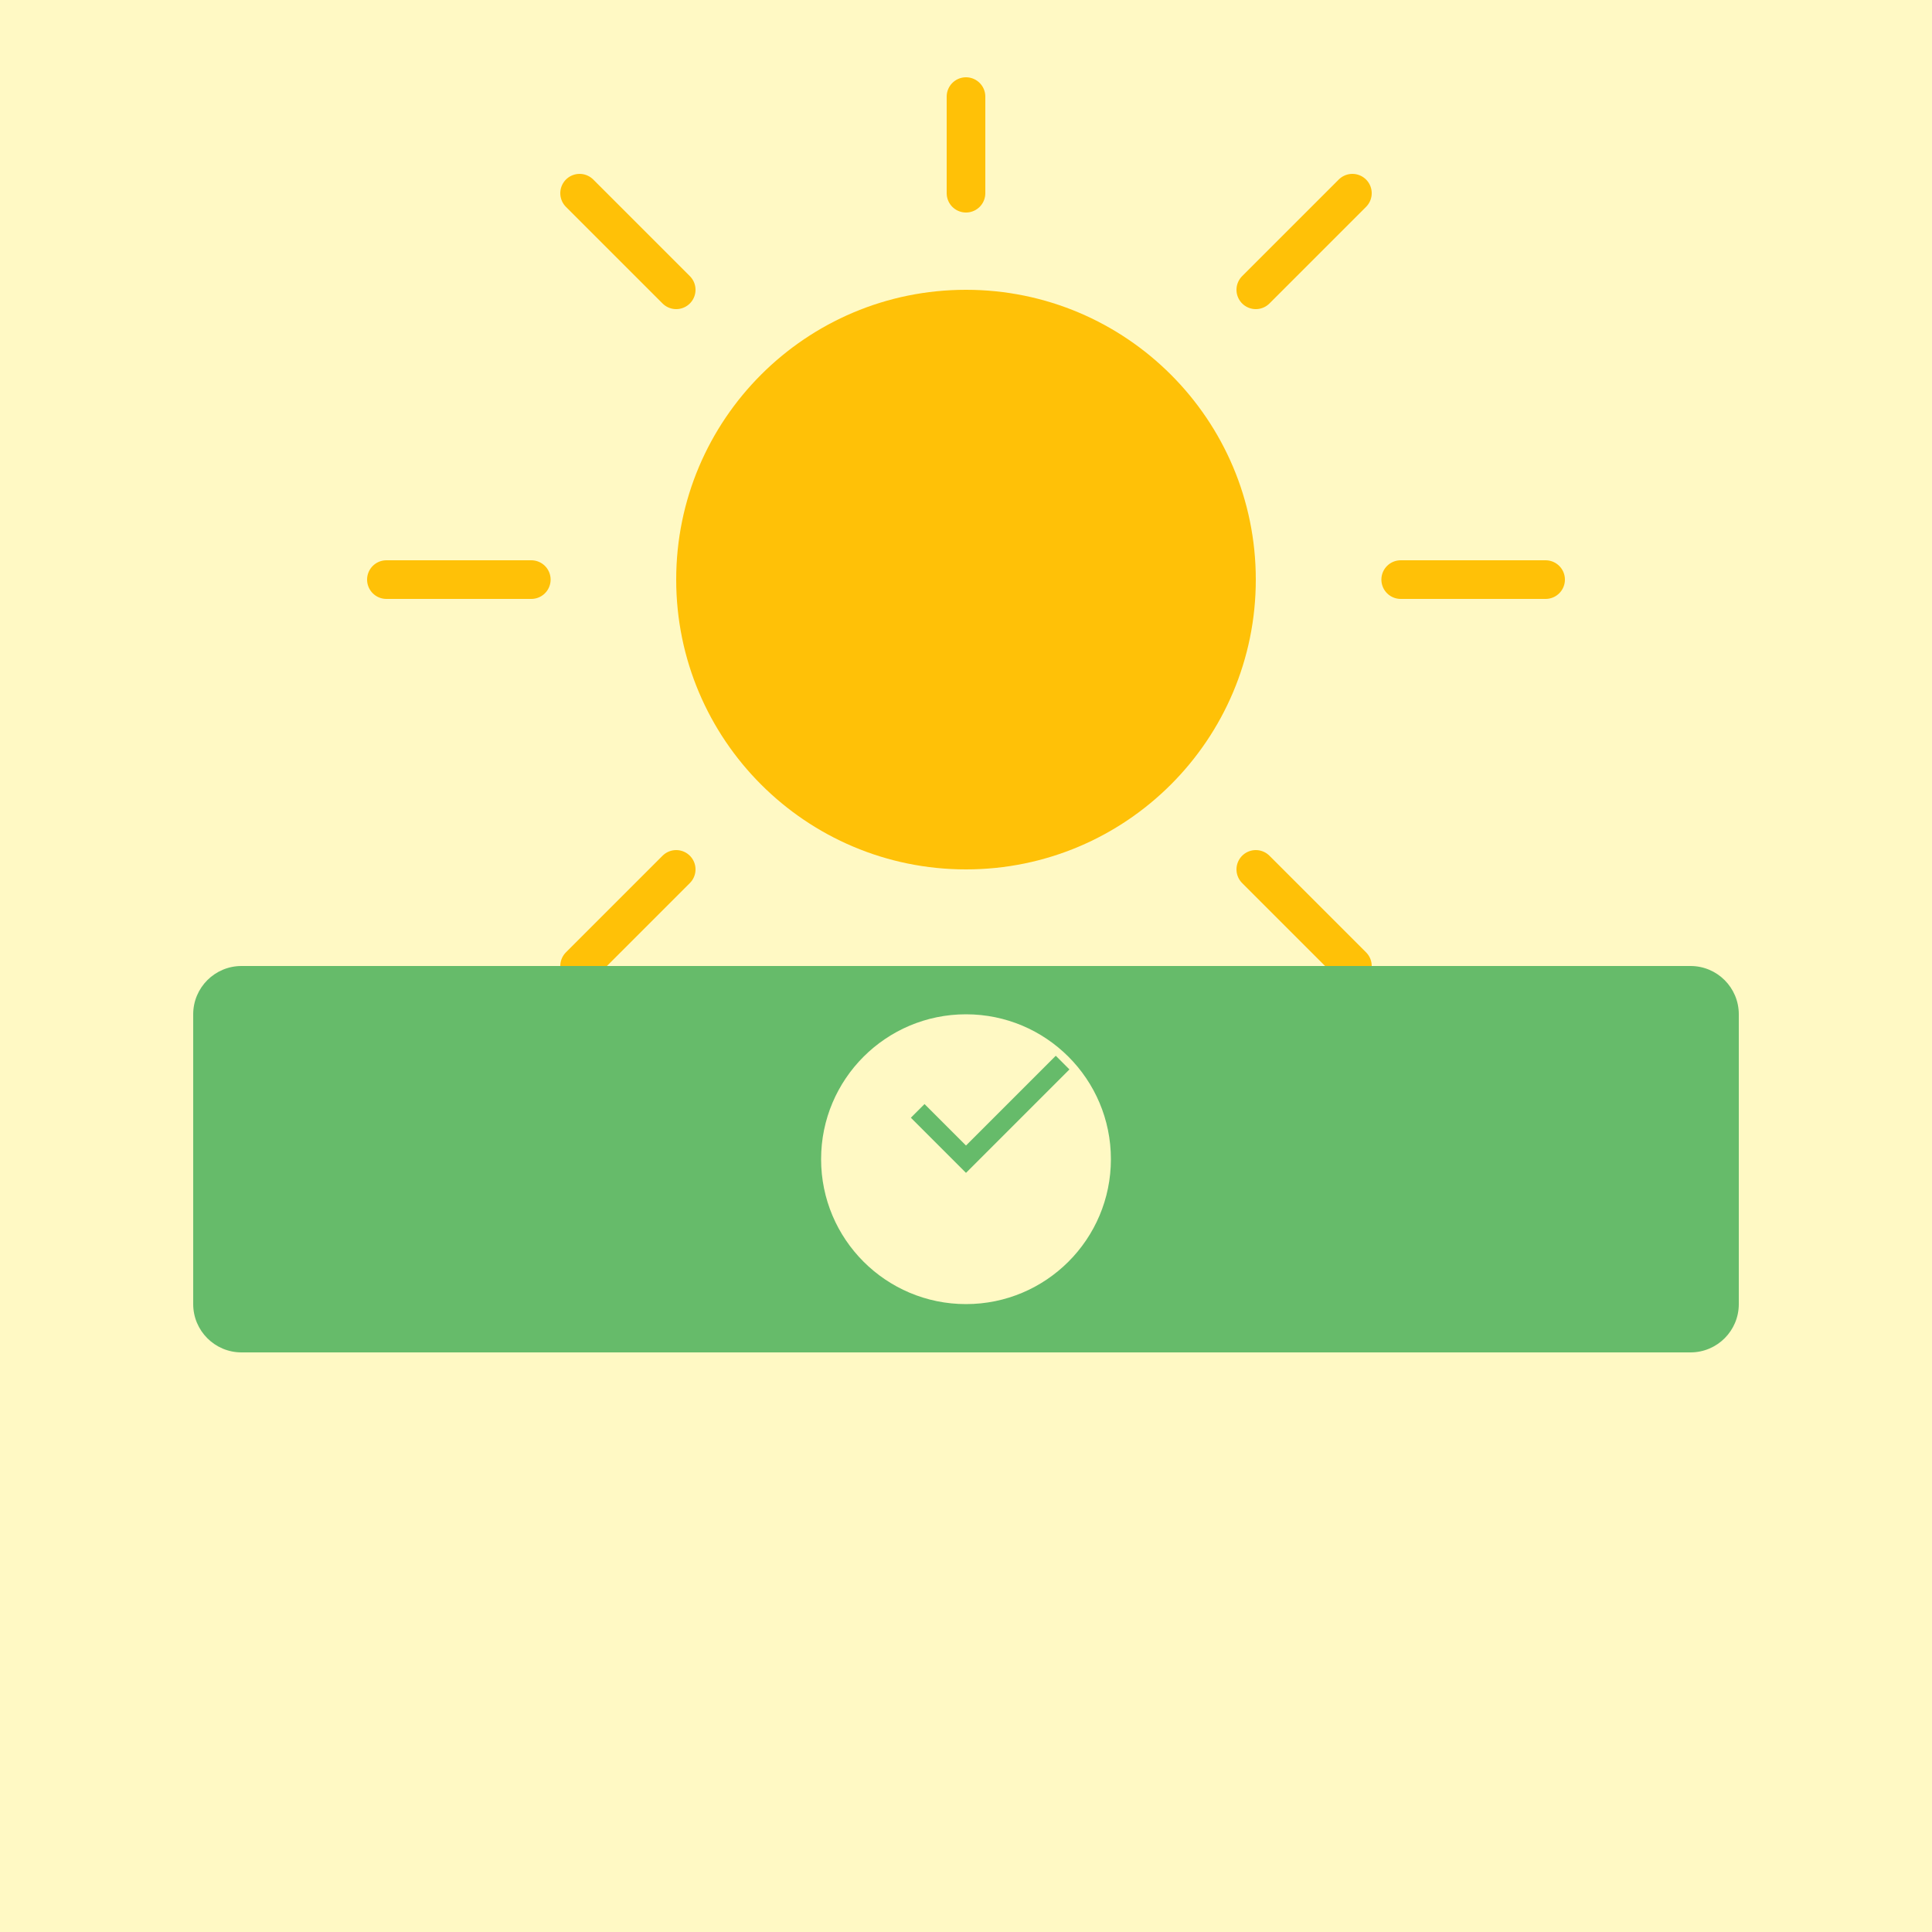
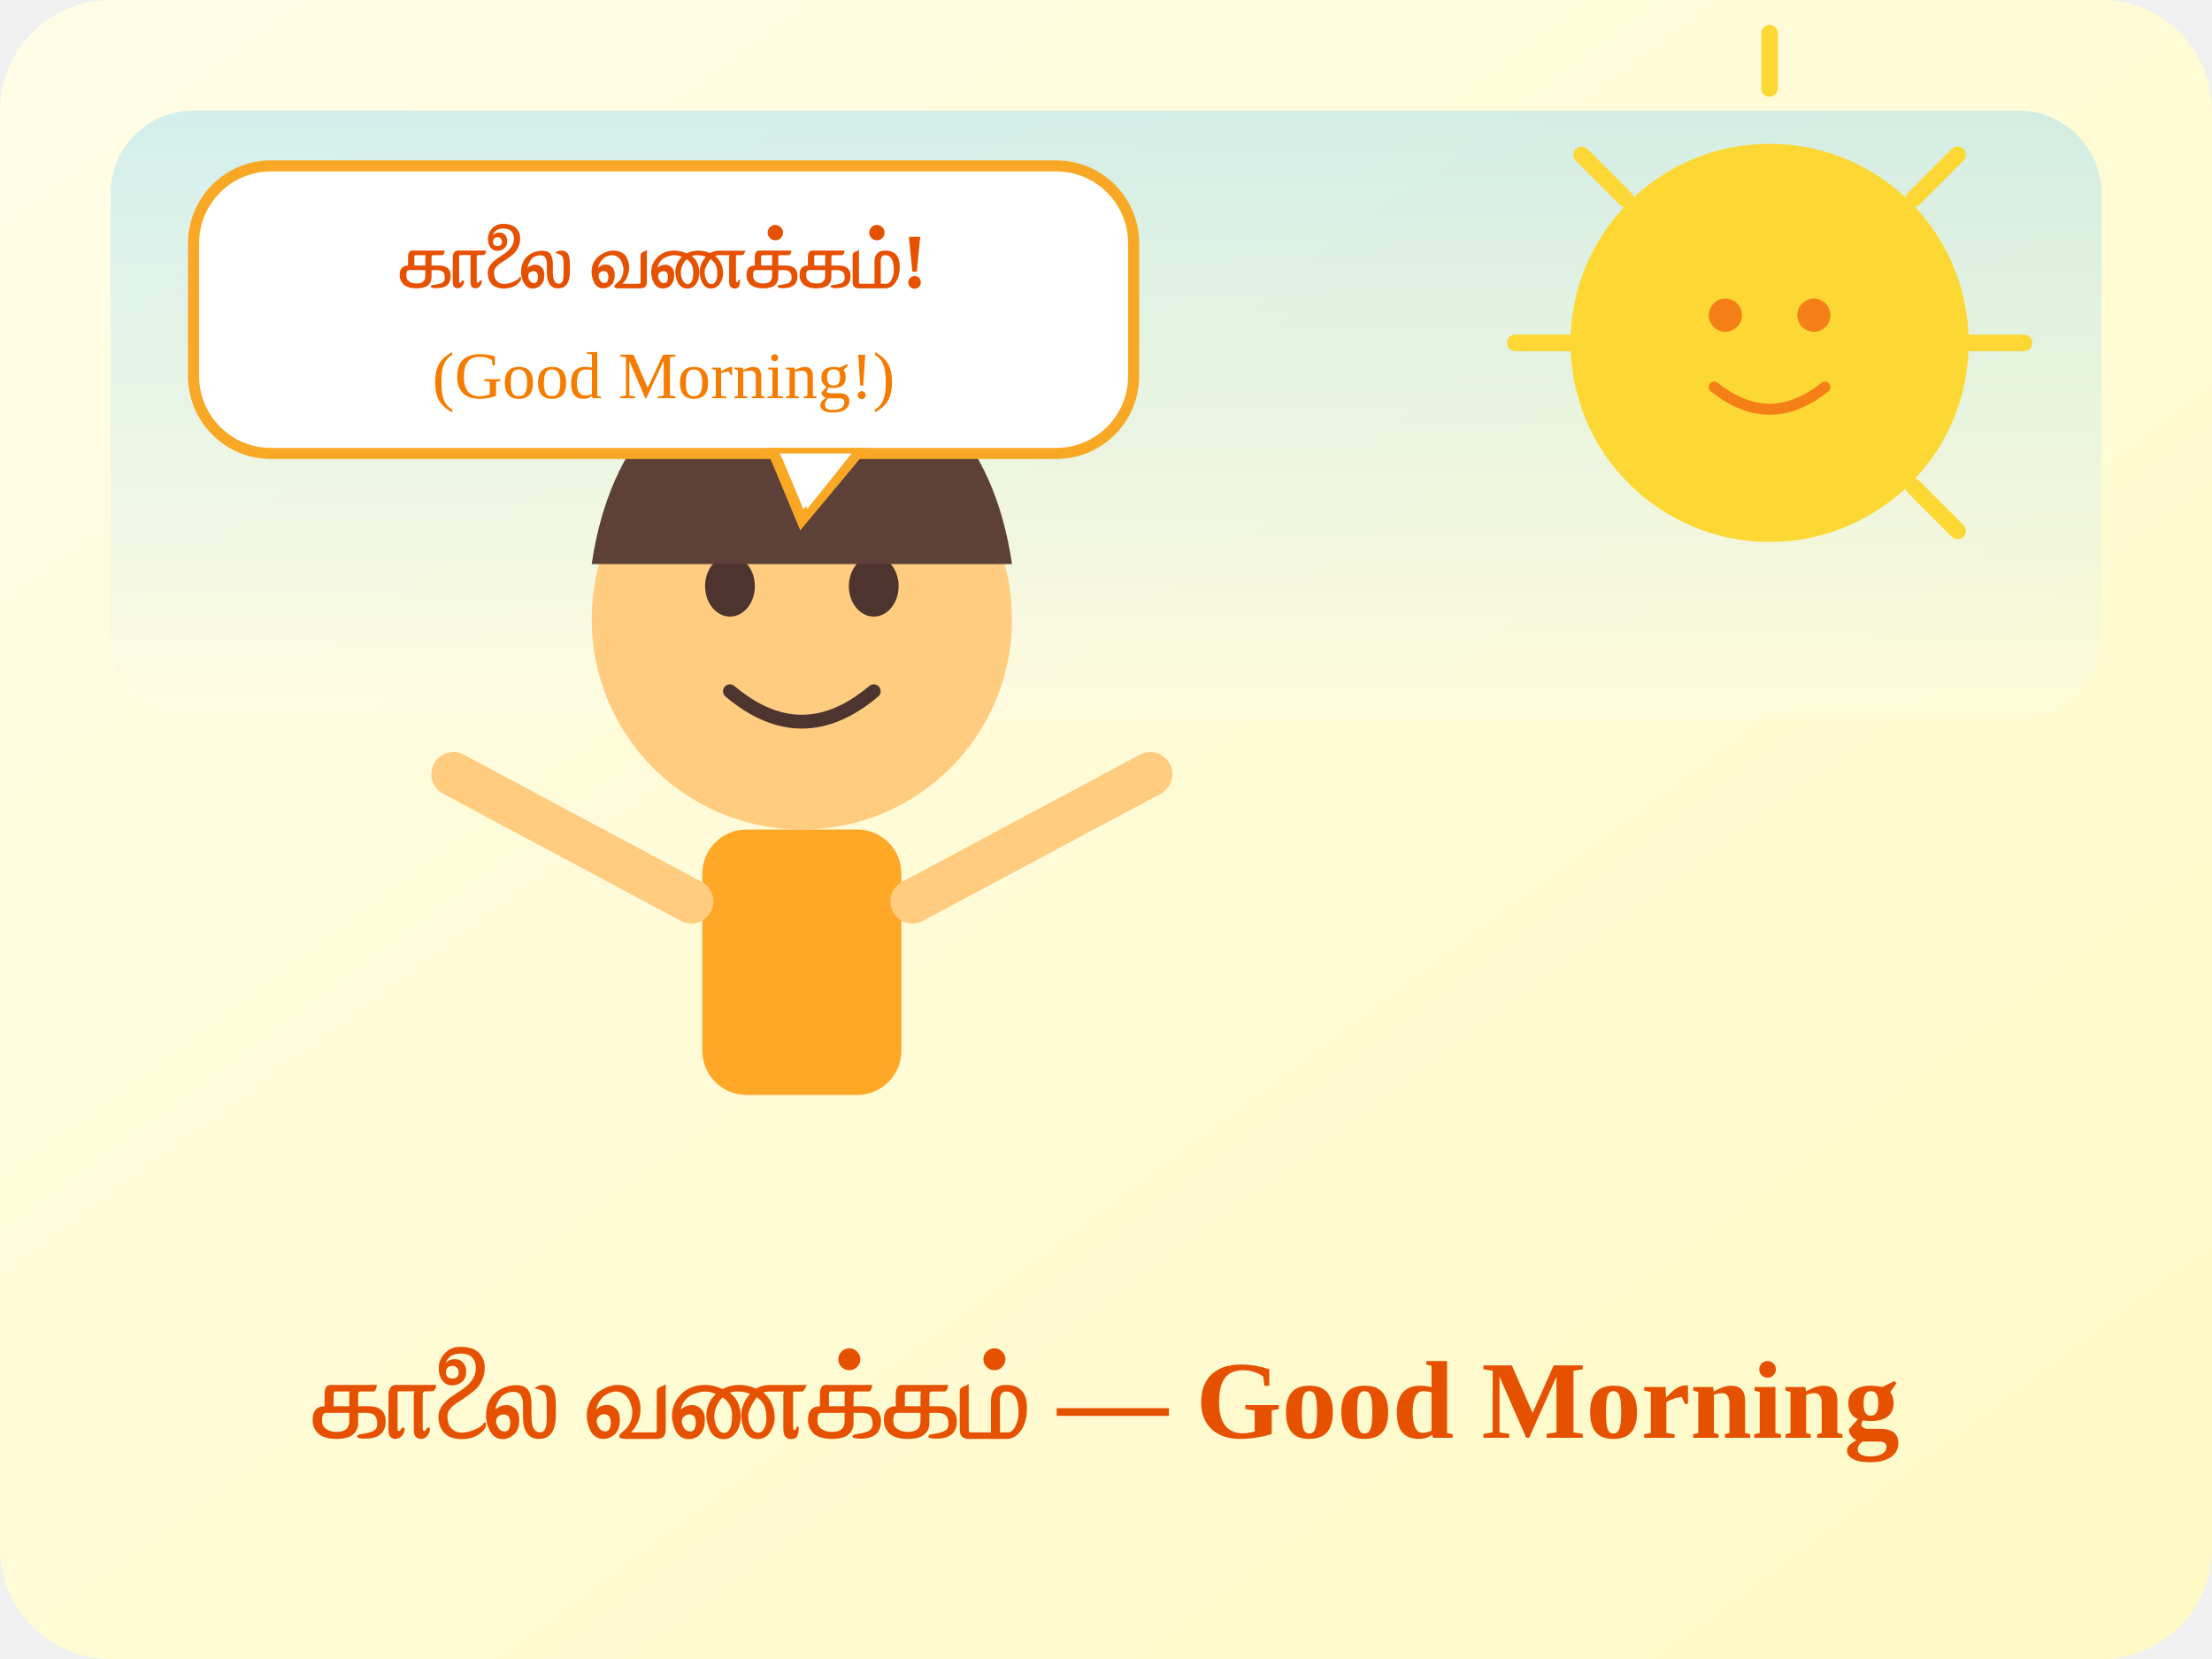
- <svg xmlns="http://www.w3.org/2000/svg" viewBox="0 0 200 200">
-   <rect width="200" height="200" fill="#FFF9C4" />
-   <circle cx="100" cy="60" r="30" fill="#FFC107" />
-   <line x1="100" y1="20" x2="100" y2="10" stroke="#FFC107" stroke-width="4" stroke-linecap="round" />
-   <line x1="130" y1="30" x2="140" y2="20" stroke="#FFC107" stroke-width="4" stroke-linecap="round" />
-   <line x1="145" y1="60" x2="160" y2="60" stroke="#FFC107" stroke-width="4" stroke-linecap="round" />
-   <line x1="70" y1="30" x2="60" y2="20" stroke="#FFC107" stroke-width="4" stroke-linecap="round" />
-   <line x1="55" y1="60" x2="40" y2="60" stroke="#FFC107" stroke-width="4" stroke-linecap="round" />
-   <line x1="130" y1="90" x2="140" y2="100" stroke="#FFC107" stroke-width="4" stroke-linecap="round" />
-   <line x1="70" y1="90" x2="60" y2="100" stroke="#FFC107" stroke-width="4" stroke-linecap="round" />
-   <rect x="20" y="100" width="160" height="40" rx="5" fill="#66BB6A" />
-   <circle cx="100" cy="120" r="15" fill="#FFF9C4" />
-   <path d="M 95 115 L 100 120 L 110 110" stroke="#66BB6A" stroke-width="2" fill="none" />
+ <svg xmlns="http://www.w3.org/2000/svg" viewBox="0 0 400 300">
+   <defs>
+     <linearGradient id="bg" x1="0%" y1="0%" x2="100%" y2="100%">
+       <stop offset="0%" style="stop-color:#FFFDE7" />
+       <stop offset="100%" style="stop-color:#FFF9C4" />
+     </linearGradient>
+     <linearGradient id="sky" x1="0%" y1="0%" x2="0%" y2="100%">
+       <stop offset="0%" style="stop-color:#81D4FA" />
+       <stop offset="100%" style="stop-color:#FFFDE7" />
+     </linearGradient>
+   </defs>
+   <rect width="400" height="300" rx="20" fill="url(#bg)" />
+   <rect x="20" y="20" width="360" height="110" rx="15" fill="url(#sky)" opacity="0.35" />
+   <circle cx="320" cy="62" r="36" fill="#FDD835" />
+   <line x1="320" y1="16" x2="320" y2="6" stroke="#FDD835" stroke-width="3" stroke-linecap="round" />
+   <line x1="356" y1="62" x2="366" y2="62" stroke="#FDD835" stroke-width="3" stroke-linecap="round" />
+   <line x1="346" y1="36" x2="354" y2="28" stroke="#FDD835" stroke-width="3" stroke-linecap="round" />
+   <line x1="346" y1="88" x2="354" y2="96" stroke="#FDD835" stroke-width="3" stroke-linecap="round" />
+   <line x1="294" y1="36" x2="286" y2="28" stroke="#FDD835" stroke-width="3" stroke-linecap="round" />
+   <line x1="284" y1="62" x2="274" y2="62" stroke="#FDD835" stroke-width="3" stroke-linecap="round" />
+   <circle cx="312" cy="57" r="3" fill="#F57F17" />
+   <circle cx="328" cy="57" r="3" fill="#F57F17" />
+   <path d="M 310 70 Q 320 78 330 70" stroke="#F57F17" stroke-width="2" fill="none" stroke-linecap="round" />
+   <circle cx="145" cy="112" r="38" fill="#FFCC80" />
+   <ellipse cx="132" cy="106" rx="4.5" ry="5.5" fill="#4E342E" />
+   <ellipse cx="158" cy="106" rx="4.5" ry="5.5" fill="#4E342E" />
+   <path d="M 132 125 Q 145 136 158 125" stroke="#4E342E" stroke-width="2.5" fill="none" stroke-linecap="round" />
+   <path d="M 107 102 Q 112 68 145 62 Q 178 68 183 102" fill="#5D4037" />
+   <rect x="127" y="150" width="36" height="48" rx="8" fill="#FFA726" />
+   <path d="M 125 163 L 82 140" stroke="#FFCC80" stroke-width="8" stroke-linecap="round" />
+   <path d="M 165 163 L 208 140" stroke="#FFCC80" stroke-width="8" stroke-linecap="round" />
+   <rect x="35" y="30" width="170" height="52" rx="14" fill="white" stroke="#F9A825" stroke-width="2" />
+   <polygon points="140,82 145,94 155,82" fill="white" stroke="#F9A825" stroke-width="2" />
+   <polygon points="141,82 146,92 154,82" fill="white" />
+   <text x="120" y="52" text-anchor="middle" font-size="14" font-weight="bold" fill="#E65100">காலை வணக்கம்!</text>
+   <text x="120" y="72" text-anchor="middle" font-size="12" fill="#F57C00">(Good Morning!)</text>
+   <text x="200" y="260" text-anchor="middle" font-size="20" font-weight="bold" fill="#E65100">காலை வணக்கம் — Good Morning</text>
</svg>
